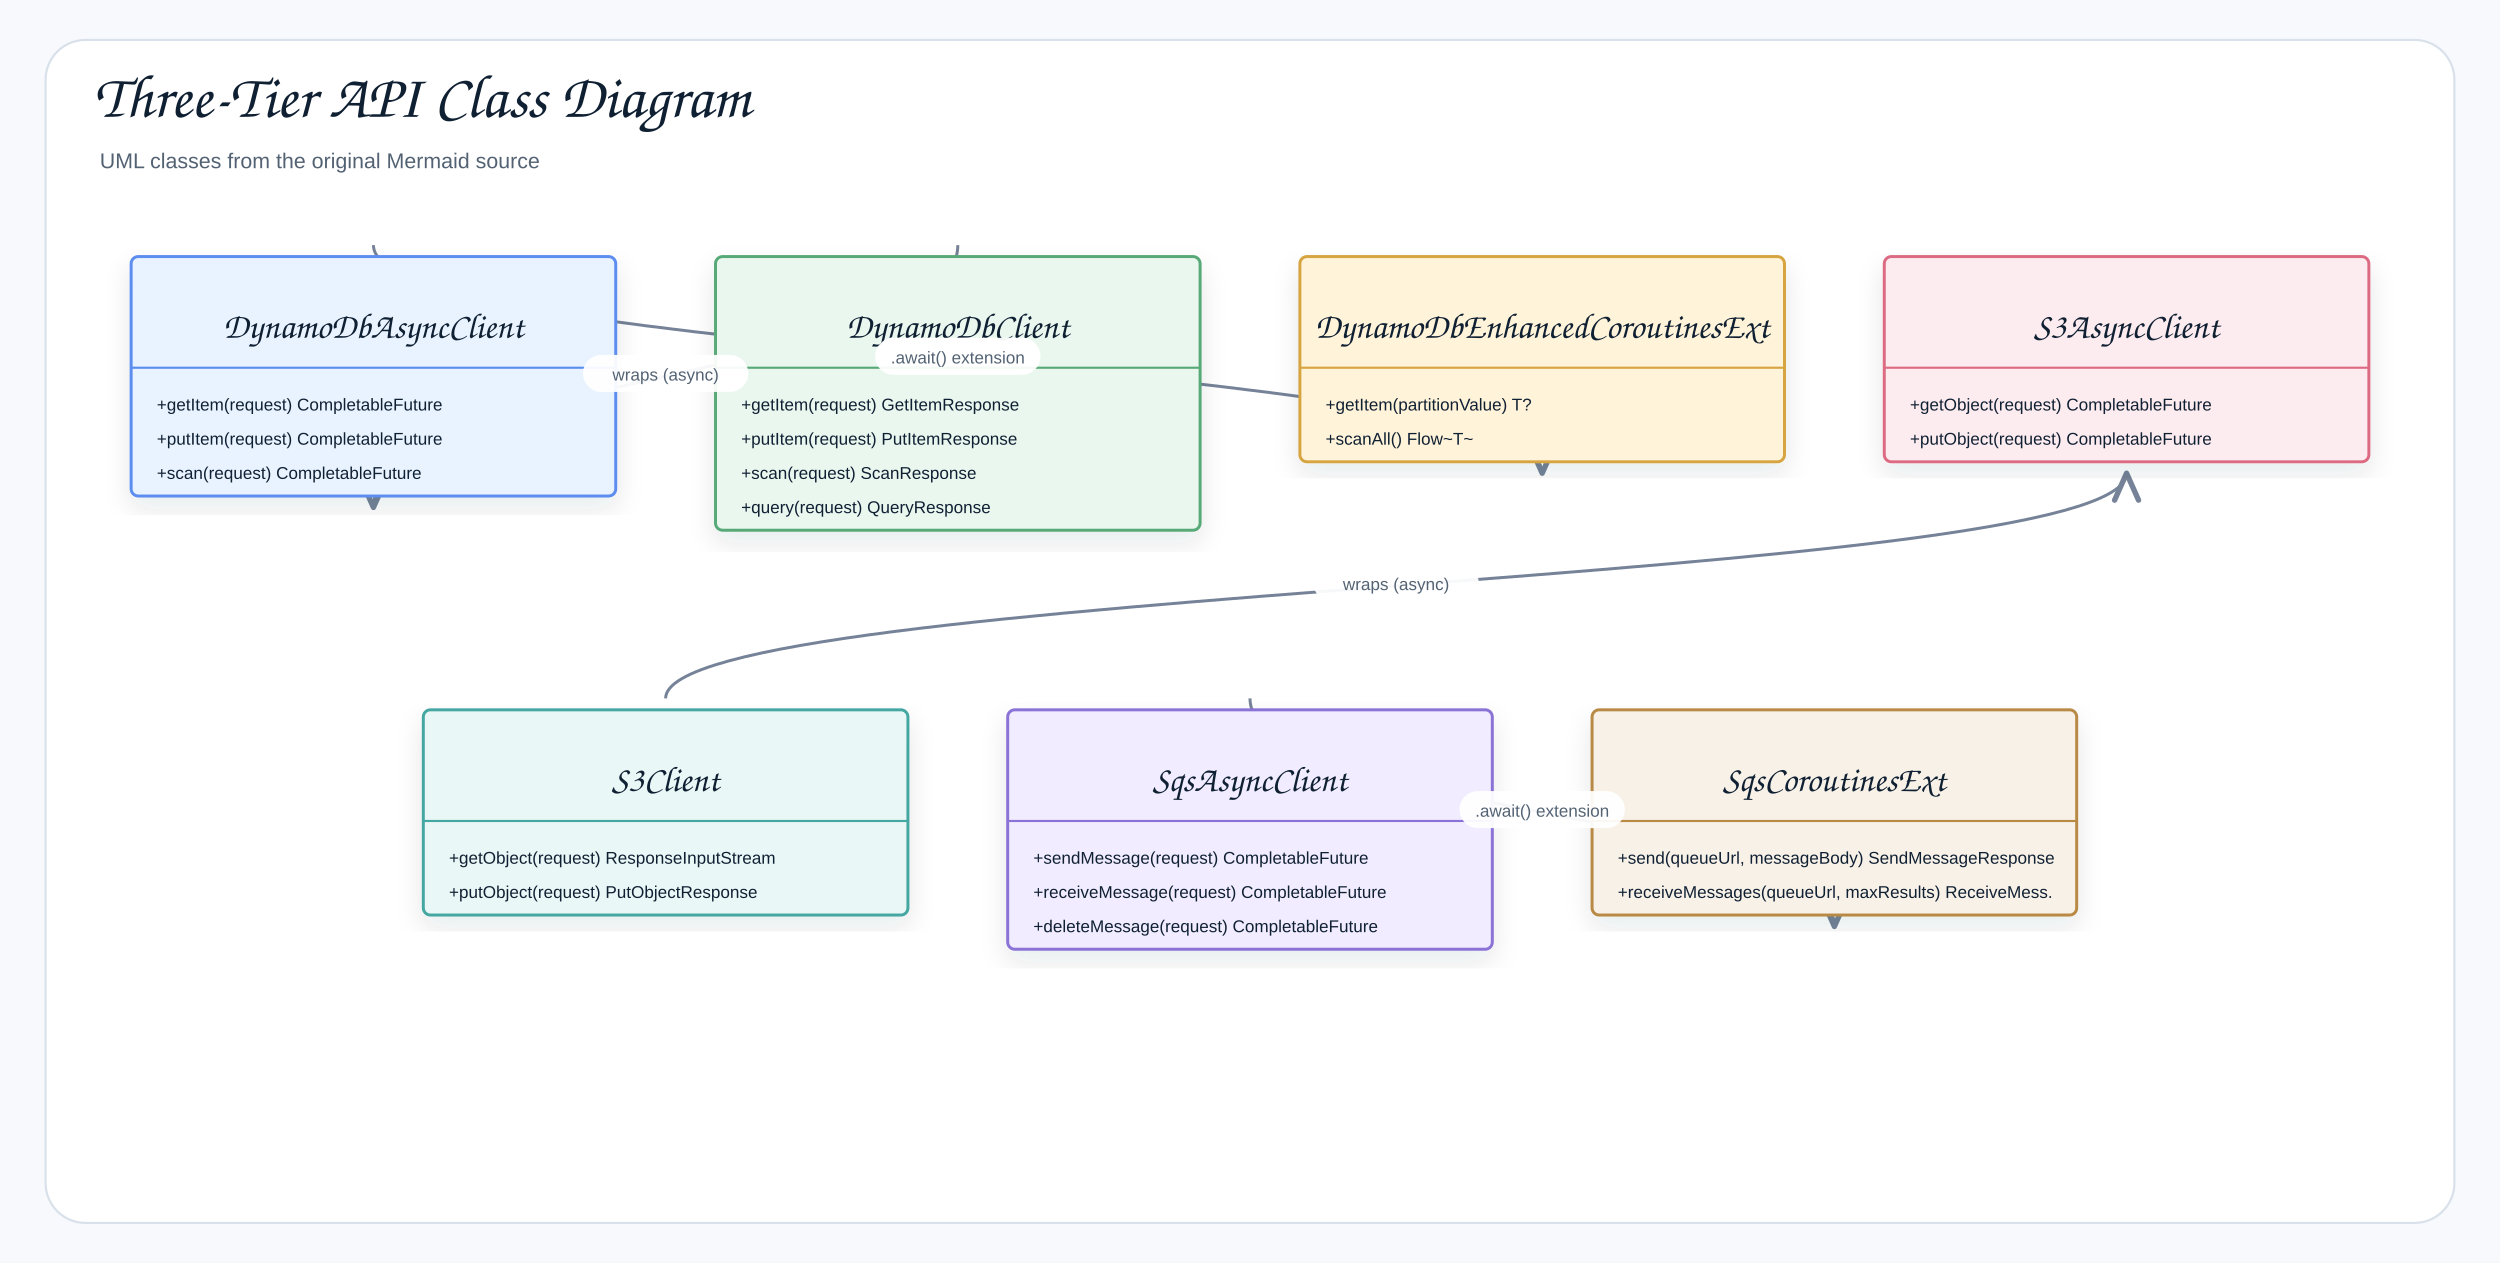
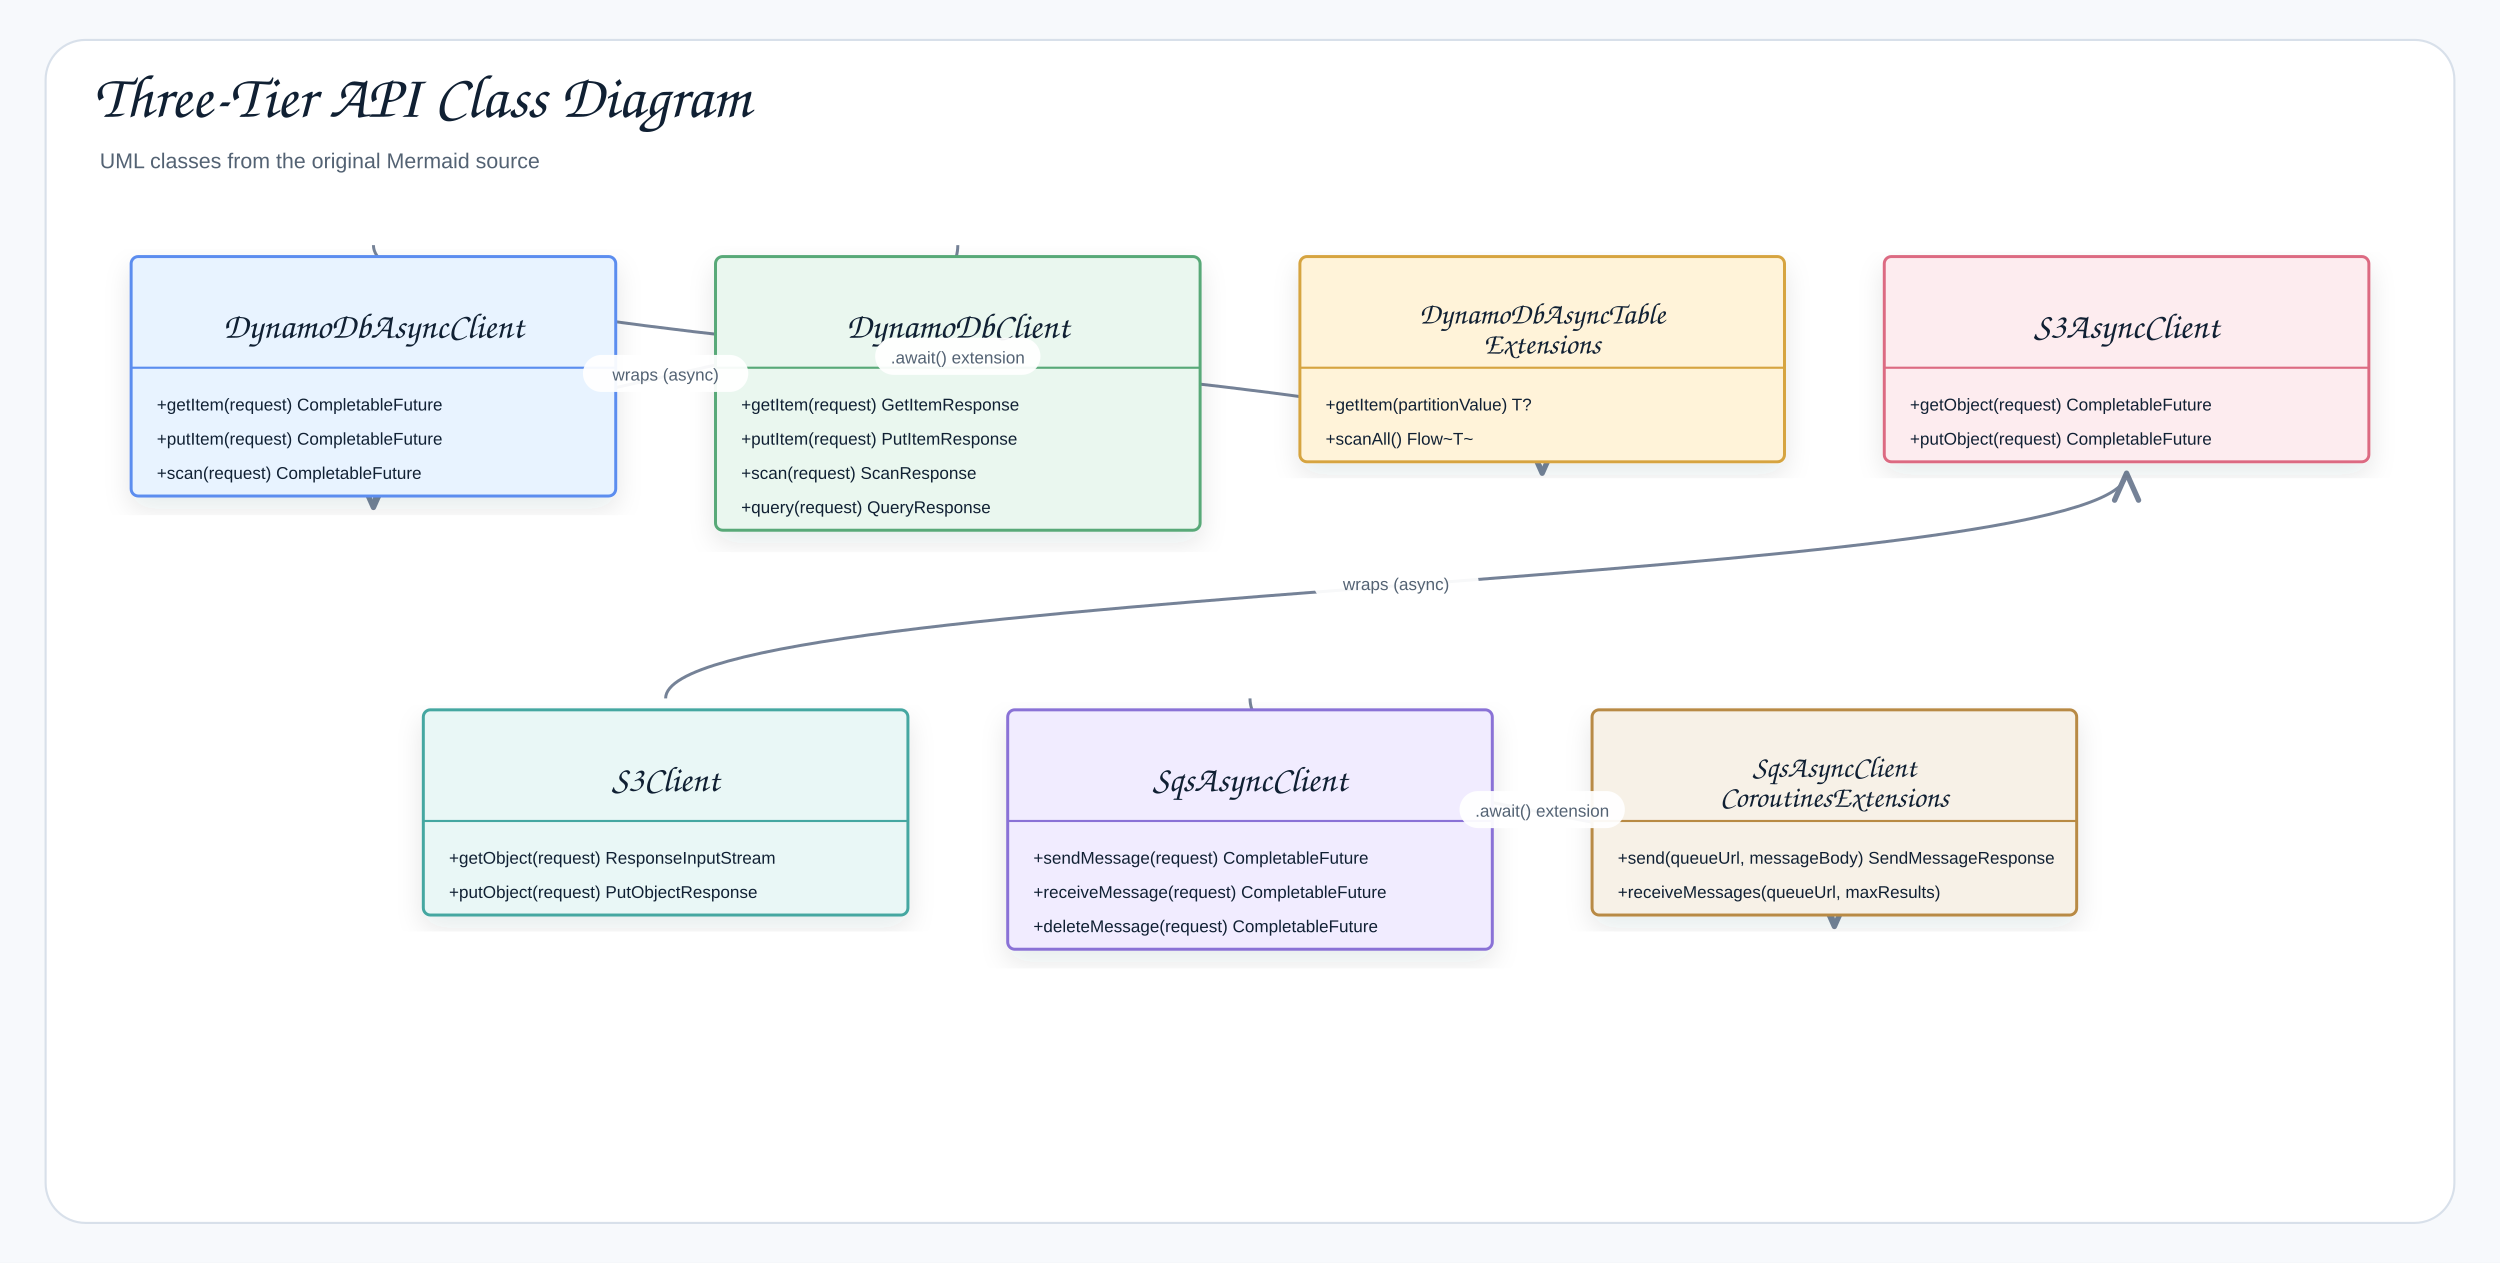
<svg xmlns="http://www.w3.org/2000/svg" width="1754" height="886" viewBox="0 0 1754 886" role="img" aria-label="Three-Tier API Class Diagram">
  <defs>
    <filter id="shadow" x="-8%" y="-8%" width="116%" height="116%">
      <feDropShadow dx="0" dy="8" stdDeviation="9" flood-color="#1f2937" flood-opacity="0.10" />
    </filter>
    <marker id="openArrow" markerWidth="12" markerHeight="10" refX="10" refY="5" orient="auto" markerUnits="strokeWidth">
      <path d="M 1 1 L 10 5 L 1 9" fill="none" stroke="#758297" stroke-width="1.8" stroke-linecap="round" stroke-linejoin="round" />
    </marker>
    <marker id="inherit" markerWidth="14" markerHeight="12" refX="12" refY="6" orient="auto" markerUnits="strokeWidth">
      <path d="M 0 1 L 12 6 L 0 11 Z" fill="#ffffff" stroke="#758297" stroke-width="1.8" />
    </marker>
    <style>
    .canvas{fill:#f7f9fc}.frame{fill:#fff;stroke:#d8e0ea;stroke-width:1.5}
    .title{font-family:"Architects Daughter","Comic Sans MS","Comic Sans",cursive;font-size:43px;font-weight:400;fill:#102033}
    .subtitle{font-family:"Comic Sans MS","Comic Sans","Comic Neue",Arial,sans-serif;font-size:15px;font-weight:400;fill:#536273}
    .label{font-family:"Architects Daughter","Comic Sans MS","Comic Sans",cursive;font-size:25px;font-weight:400;fill:#102033}
    .smallLabel{font-family:"Architects Daughter","Comic Sans MS","Comic Sans",cursive;font-size:21px;font-weight:400;fill:#102033}
    .mono{font-family:"Comic Sans MS","Comic Sans","Comic Neue",Arial,sans-serif;font-size:12px;font-weight:400;fill:#102033}
    .small{font-family:"Comic Sans MS","Comic Sans","Comic Neue",Arial,sans-serif;font-size:12px;font-weight:400;fill:#536273}
    .strong{font-family:"Comic Sans MS","Comic Sans","Comic Neue",Arial,sans-serif;font-size:13px;font-weight:400;fill:#102033}
    .card{stroke-width:2.1;filter:url(#shadow)}.compartment{stroke-width:1.5;fill:none}
    .line{stroke:#758297;stroke-width:2.1;fill:none;marker-end:url(#openArrow)}
    .plainLine{stroke:#758297;stroke-width:2.1;fill:none}
    .dashed{stroke:#758297;stroke-width:2.1;stroke-dasharray:7 6;fill:none;marker-end:url(#openArrow)}
    .inheritLine{stroke:#758297;stroke-width:2.2;fill:none;marker-end:url(#inherit)}
    .implLine{stroke:#758297;stroke-width:2.2;stroke-dasharray:8 7;fill:none;marker-end:url(#inherit)}
  </style>
  </defs>
  <rect class="canvas" width="1754" height="886" />
  <rect class="frame" x="32" y="28" width="1690" height="830" rx="28" />
  <text class="title" x="66" y="82">Three-Tier API Class Diagram</text>
  <text class="subtitle" x="70" y="118">UML classes from the original Mermaid source</text>
  <path class="line" d="M877 490 C877 570 1287 570 1287 650" />
  <path class="line" d="M467 490 C467 411 1492 411 1492 332" />
  <path class="line" d="M262 172 C262 252 1082 252 1082 332" />
  <path class="line" d="M672 172 C672 264 262 264 262 356" />
  <g transform="translate(92,180)">
    <rect class="card" x="0" y="0" width="340" height="168" rx="5" fill="#E8F3FF" stroke="#5B8DEF" />
    <line class="compartment" x1="0" y1="78" x2="340" y2="78" stroke="#5B8DEF" />
    <text class="small" x="170" y="26" text-anchor="middle" />
    <text class="label" x="170" y="57" text-anchor="middle">DynamoDbAsyncClient</text>
    <text class="mono" x="18" y="108">+getItem(request) CompletableFuture</text>
    <text class="mono" x="18" y="132">+putItem(request) CompletableFuture</text>
    <text class="mono" x="18" y="156">+scan(request) CompletableFuture</text>
  </g>
  <g transform="translate(502,180)">
    <rect class="card" x="0" y="0" width="340" height="192" rx="5" fill="#EAF7EF" stroke="#58A978" />
    <line class="compartment" x1="0" y1="78" x2="340" y2="78" stroke="#58A978" />
    <text class="small" x="170" y="26" text-anchor="middle" />
    <text class="label" x="170" y="57" text-anchor="middle">DynamoDbClient</text>
    <text class="mono" x="18" y="108">+getItem(request) GetItemResponse</text>
    <text class="mono" x="18" y="132">+putItem(request) PutItemResponse</text>
    <text class="mono" x="18" y="156">+scan(request) ScanResponse</text>
    <text class="mono" x="18" y="180">+query(request) QueryResponse</text>
  </g>
  <g transform="translate(912,180)">
    <rect class="card" x="0" y="0" width="340" height="144" rx="5" fill="#FFF3D9" stroke="#D6A441" />
    <line class="compartment" x1="0" y1="78" x2="340" y2="78" stroke="#D6A441" />
    <text class="small" x="170" y="26" text-anchor="middle" />
-     <text class="label" x="170" y="57" text-anchor="middle">DynamoDbEnhancedCoroutinesExt</text>
+     <text class="smallLabel" x="170" y="47" text-anchor="middle">DynamoDbAsyncTable</text>
+     <text class="smallLabel" x="170" y="68" text-anchor="middle">Extensions</text>
    <text class="mono" x="18" y="108">+getItem(partitionValue) T?</text>
    <text class="mono" x="18" y="132">+scanAll() Flow~T~</text>
  </g>
  <g transform="translate(1322,180)">
    <rect class="card" x="0" y="0" width="340" height="144" rx="5" fill="#FDECEF" stroke="#DC6B82" />
    <line class="compartment" x1="0" y1="78" x2="340" y2="78" stroke="#DC6B82" />
    <text class="small" x="170" y="26" text-anchor="middle" />
    <text class="label" x="170" y="57" text-anchor="middle">S3AsyncClient</text>
    <text class="mono" x="18" y="108">+getObject(request) CompletableFuture</text>
    <text class="mono" x="18" y="132">+putObject(request) CompletableFuture</text>
  </g>
  <g transform="translate(297,498)">
    <rect class="card" x="0" y="0" width="340" height="144" rx="5" fill="#E9F7F6" stroke="#45A7A1" />
    <line class="compartment" x1="0" y1="78" x2="340" y2="78" stroke="#45A7A1" />
    <text class="small" x="170" y="26" text-anchor="middle" />
    <text class="label" x="170" y="57" text-anchor="middle">S3Client</text>
    <text class="mono" x="18" y="108">+getObject(request) ResponseInputStream</text>
    <text class="mono" x="18" y="132">+putObject(request) PutObjectResponse</text>
  </g>
  <g transform="translate(707,498)">
    <rect class="card" x="0" y="0" width="340" height="168" rx="5" fill="#F1ECFF" stroke="#8A72D6" />
    <line class="compartment" x1="0" y1="78" x2="340" y2="78" stroke="#8A72D6" />
    <text class="small" x="170" y="26" text-anchor="middle" />
    <text class="label" x="170" y="57" text-anchor="middle">SqsAsyncClient</text>
    <text class="mono" x="18" y="108">+sendMessage(request) CompletableFuture</text>
    <text class="mono" x="18" y="132">+receiveMessage(request) CompletableFuture</text>
    <text class="mono" x="18" y="156">+deleteMessage(request) CompletableFuture</text>
  </g>
  <g transform="translate(1117,498)">
    <rect class="card" x="0" y="0" width="340" height="144" rx="5" fill="#F7F1E7" stroke="#B88A44" />
    <line class="compartment" x1="0" y1="78" x2="340" y2="78" stroke="#B88A44" />
    <text class="small" x="170" y="26" text-anchor="middle" />
-     <text class="label" x="170" y="57" text-anchor="middle">SqsCoroutinesExt</text>
+     <text class="smallLabel" x="170" y="47" text-anchor="middle">SqsAsyncClient</text>
+     <text class="smallLabel" x="170" y="68" text-anchor="middle">CoroutinesExtensions</text>
    <text class="mono" x="18" y="108">+send(queueUrl, messageBody) SendMessageResponse</text>
-     <text class="mono" x="18" y="132">+receiveMessages(queueUrl, maxResults) ReceiveMess.</text>
+     <text class="mono" x="18" y="132">+receiveMessages(queueUrl, maxResults)</text>
  </g>
  <rect x="409" y="249" width="116" height="26" rx="13" fill="#ffffff" opacity="0.94" />
  <text class="small" x="467" y="267" text-anchor="middle">wraps (async)</text>
  <rect x="614" y="237" width="116" height="26" rx="13" fill="#ffffff" opacity="0.94" />
  <text class="small" x="672" y="255" text-anchor="middle">.await() extension</text>
  <rect x="921.5" y="396" width="116" height="26" rx="13" fill="#ffffff" opacity="0.94" />
  <text class="small" x="979.5" y="414" text-anchor="middle">wraps (async)</text>
  <rect x="1024" y="555" width="116" height="26" rx="13" fill="#ffffff" opacity="0.94" />
  <text class="small" x="1082" y="573" text-anchor="middle">.await() extension</text>
</svg>
